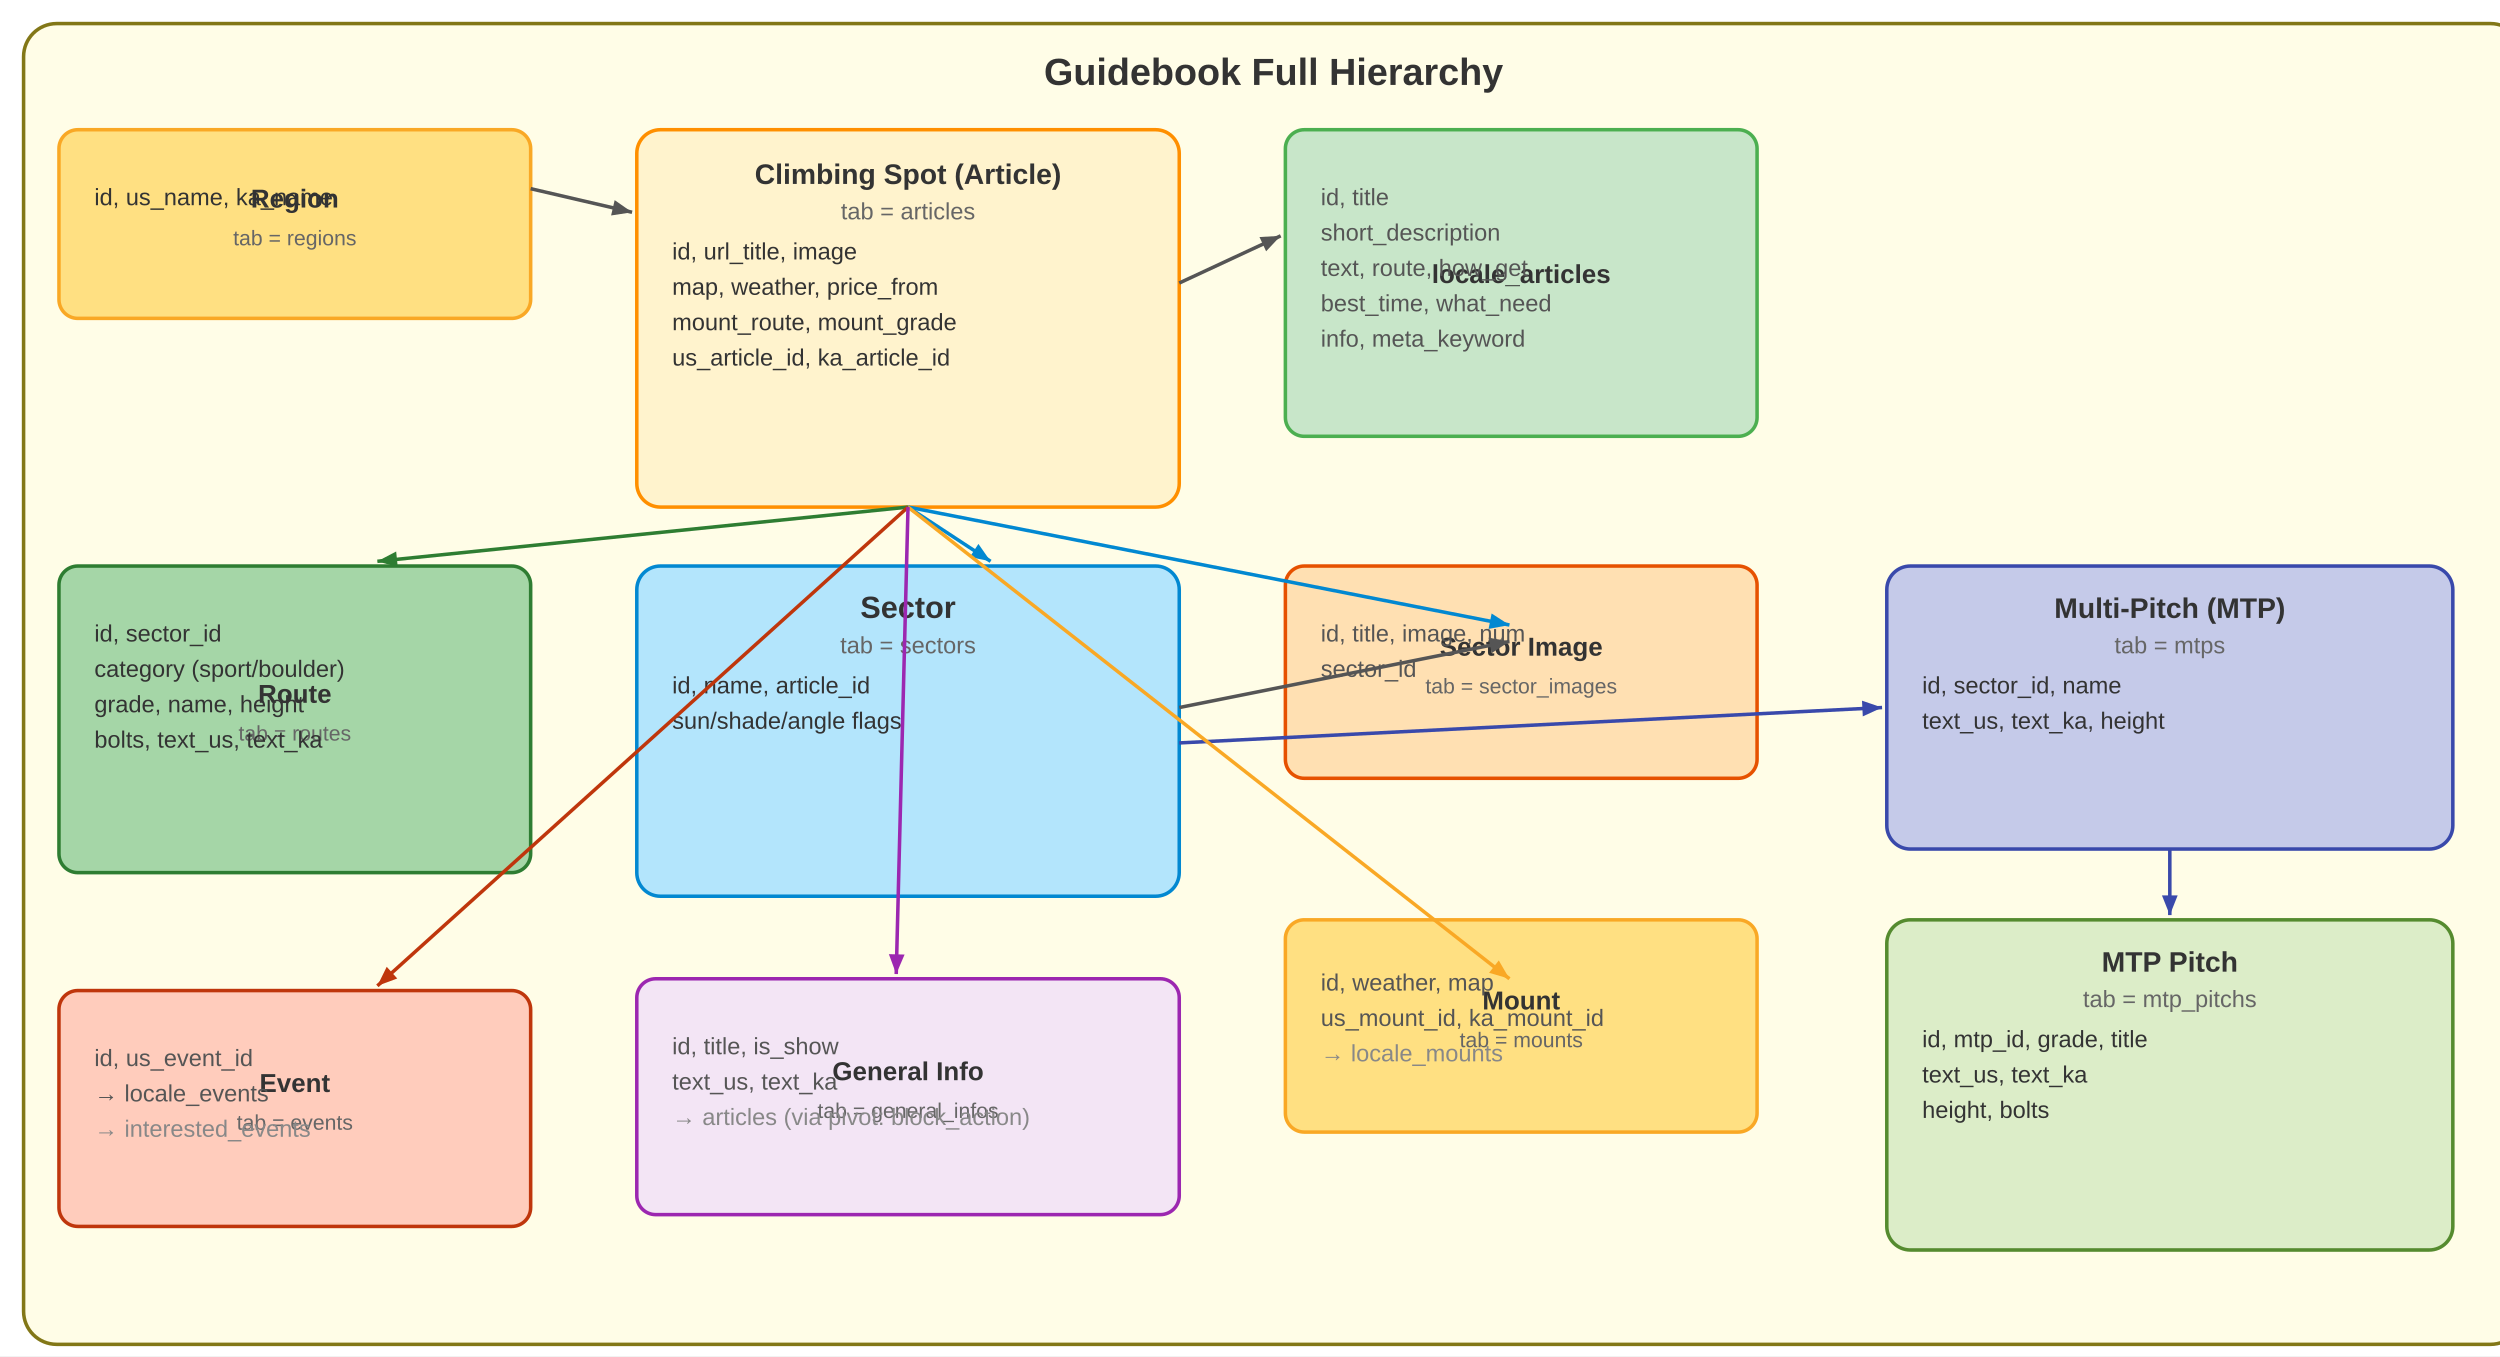
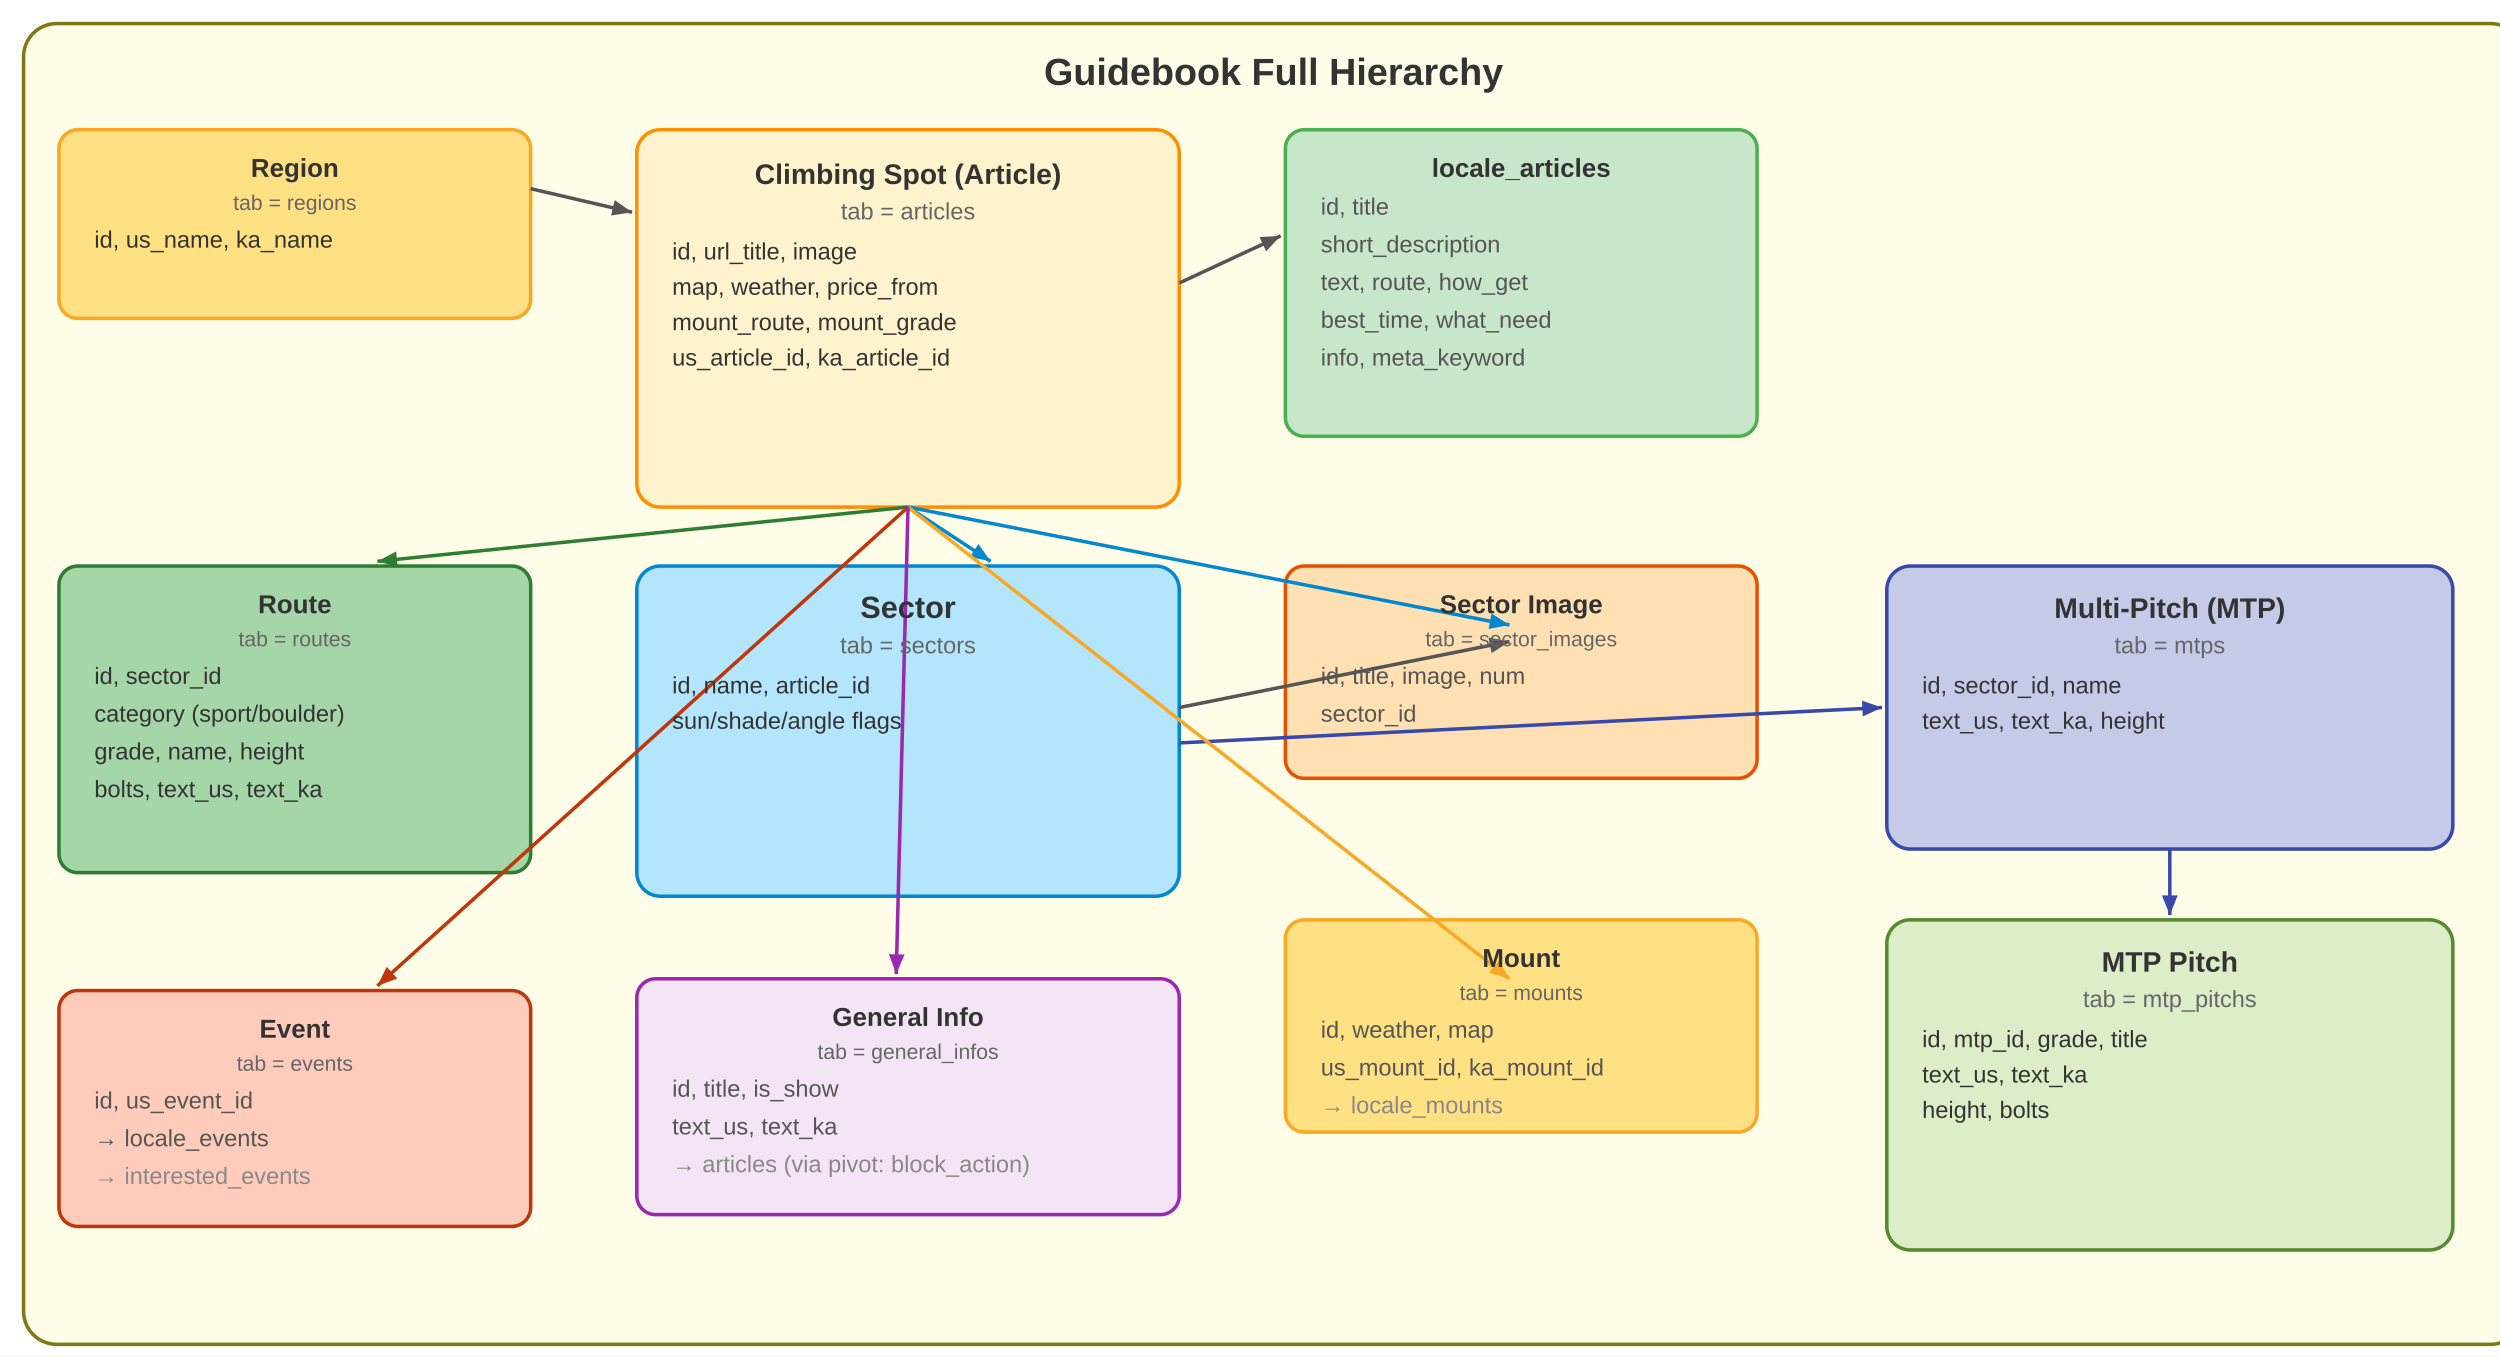
<svg xmlns="http://www.w3.org/2000/svg" width="1060" height="575" font-family="Arial,sans-serif">
  <rect width="1060" height="575" fill="white" />
  <rect x="10" y="10" width="1060" height="560" rx="14" fill="#fffde7" stroke="#827717" stroke-width="1.5" />
-   <text x="540" y="36" text-anchor="middle" font-size="16" fill="#333" font-weight="bold">Guidebook Full Hierarchy</text>
  <rect x="25" y="55" width="200" height="80" rx="8" fill="#ffe082" stroke="#f9a825" stroke-width="1.5" />
-   <text x="125" y="88" text-anchor="middle" font-size="11" fill="#333" font-weight="bold">Region</text>
-   <text x="125" y="104" text-anchor="middle" font-size="9" fill="#666">tab = regions</text>
-   <text x="40" y="87" text-anchor="start" font-size="10" fill="#333">id, us_name, ka_name</text>
  <rect x="270" y="55" width="230" height="160" rx="10" fill="#fff3cd" stroke="#ff8f00" stroke-width="1.5" />
-   <text x="385" y="78" text-anchor="middle" font-size="12" fill="#333" font-weight="bold">Climbing Spot (Article)</text>
-   <text x="385" y="93" text-anchor="middle" font-size="10" fill="#666">tab = articles</text>
-   <text x="285" y="110" text-anchor="start" font-size="10" fill="#333">id, url_title, image</text>
-   <text x="285" y="125" text-anchor="start" font-size="10" fill="#333">map, weather, price_from</text>
-   <text x="285" y="140" text-anchor="start" font-size="10" fill="#333">mount_route, mount_grade</text>
-   <text x="285" y="155" text-anchor="start" font-size="10" fill="#333">us_article_id, ka_article_id</text>
  <rect x="545" y="55" width="200" height="130" rx="8" fill="#c8e6c9" stroke="#4caf50" stroke-width="1.5" />
-   <text x="645" y="120" text-anchor="middle" font-size="11" fill="#333" font-weight="bold">locale_articles</text>
-   <text x="560" y="87" text-anchor="start" font-size="10" fill="#555">id, title</text>
-   <text x="560" y="102" text-anchor="start" font-size="10" fill="#555">short_description</text>
-   <text x="560" y="117" text-anchor="start" font-size="10" fill="#555">text, route, how_get</text>
-   <text x="560" y="132" text-anchor="start" font-size="10" fill="#555">best_time, what_need</text>
-   <text x="560" y="147" text-anchor="start" font-size="10" fill="#555">info, meta_keyword</text>
  <rect x="270" y="240" width="230" height="140" rx="10" fill="#b3e5fc" stroke="#0288d1" stroke-width="1.5" />
-   <text x="385" y="262" text-anchor="middle" font-size="13" fill="#333" font-weight="bold">Sector</text>
-   <text x="385" y="277" text-anchor="middle" font-size="10" fill="#666">tab = sectors</text>
-   <text x="285" y="294" text-anchor="start" font-size="10" fill="#333">id, name, article_id</text>
-   <text x="285" y="309" text-anchor="start" font-size="10" fill="#333">sun/shade/angle flags</text>
  <rect x="25" y="240" width="200" height="130" rx="8" fill="#a5d6a7" stroke="#2e7d32" stroke-width="1.5" />
-   <text x="125" y="298" text-anchor="middle" font-size="11" fill="#333" font-weight="bold">Route</text>
-   <text x="125" y="314" text-anchor="middle" font-size="9" fill="#666">tab = routes</text>
-   <text x="40" y="272" text-anchor="start" font-size="10" fill="#333">id, sector_id</text>
-   <text x="40" y="287" text-anchor="start" font-size="10" fill="#333">category (sport/boulder)</text>
-   <text x="40" y="302" text-anchor="start" font-size="10" fill="#333">grade, name, height</text>
-   <text x="40" y="317" text-anchor="start" font-size="10" fill="#333">bolts, text_us, text_ka</text>
  <rect x="545" y="240" width="200" height="90" rx="8" fill="#ffe0b2" stroke="#e65100" stroke-width="1.5" />
-   <text x="645" y="278" text-anchor="middle" font-size="11" fill="#333" font-weight="bold">Sector Image</text>
-   <text x="645" y="294" text-anchor="middle" font-size="9" fill="#666">tab = sector_images</text>
-   <text x="560" y="272" text-anchor="start" font-size="10" fill="#555">id, title, image, num</text>
-   <text x="560" y="287" text-anchor="start" font-size="10" fill="#555">sector_id</text>
  <rect x="800" y="240" width="240" height="120" rx="10" fill="#c5cae9" stroke="#3949ab" stroke-width="1.5" />
-   <text x="920" y="262" text-anchor="middle" font-size="12" fill="#333" font-weight="bold">Multi-Pitch (MTP)</text>
-   <text x="920" y="277" text-anchor="middle" font-size="10" fill="#666">tab = mtps</text>
-   <text x="815" y="294" text-anchor="start" font-size="10" fill="#333">id, sector_id, name</text>
-   <text x="815" y="309" text-anchor="start" font-size="10" fill="#333">text_us, text_ka, height</text>
  <rect x="800" y="390" width="240" height="140" rx="10" fill="#dcedc8" stroke="#558b2f" stroke-width="1.5" />
-   <text x="920" y="412" text-anchor="middle" font-size="12" fill="#333" font-weight="bold">MTP Pitch</text>
-   <text x="920" y="427" text-anchor="middle" font-size="10" fill="#666">tab = mtp_pitchs</text>
-   <text x="815" y="444" text-anchor="start" font-size="10" fill="#333">id, mtp_id, grade, title</text>
-   <text x="815" y="459" text-anchor="start" font-size="10" fill="#333">text_us, text_ka</text>
-   <text x="815" y="474" text-anchor="start" font-size="10" fill="#333">height, bolts</text>
  <rect x="545" y="390" width="200" height="90" rx="8" fill="#ffe082" stroke="#f9a825" stroke-width="1.5" />
-   <text x="645" y="428" text-anchor="middle" font-size="11" fill="#333" font-weight="bold">Mount</text>
-   <text x="645" y="444" text-anchor="middle" font-size="9" fill="#666">tab = mounts</text>
-   <text x="560" y="420" text-anchor="start" font-size="10" fill="#555">id, weather, map</text>
-   <text x="560" y="435" text-anchor="start" font-size="10" fill="#555">us_mount_id, ka_mount_id</text>
-   <text x="560" y="450" text-anchor="start" font-size="10" fill="#888">→ locale_mounts</text>
  <rect x="25" y="420" width="200" height="100" rx="8" fill="#ffccbc" stroke="#bf360c" stroke-width="1.5" />
-   <text x="125" y="463" text-anchor="middle" font-size="11" fill="#333" font-weight="bold">Event</text>
-   <text x="125" y="479" text-anchor="middle" font-size="9" fill="#666">tab = events</text>
-   <text x="40" y="452" text-anchor="start" font-size="10" fill="#555">id, us_event_id</text>
-   <text x="40" y="467" text-anchor="start" font-size="10" fill="#555">→ locale_events</text>
-   <text x="40" y="482" text-anchor="start" font-size="10" fill="#888">→ interested_events</text>
  <rect x="270" y="415" width="230" height="100" rx="8" fill="#f3e5f5" stroke="#9c27b0" stroke-width="1.5" />
-   <text x="385" y="458" text-anchor="middle" font-size="11" fill="#333" font-weight="bold">General Info</text>
-   <text x="385" y="474" text-anchor="middle" font-size="9" fill="#666">tab = general_infos</text>
-   <text x="285" y="447" text-anchor="start" font-size="10" fill="#555">id, title, is_show</text>
-   <text x="285" y="462" text-anchor="start" font-size="10" fill="#555">text_us, text_ka</text>
-   <text x="285" y="477" text-anchor="start" font-size="10" fill="#888">→ articles (via pivot: block_action)</text>
  <line x1="225" y1="80" x2="268" y2="90" stroke="#555" stroke-width="1.5" />
  <polygon points="268,90 259.103,91.358 260.615,84.855" fill="#555" />
  <line x1="500" y1="120" x2="543" y2="100" stroke="#555" stroke-width="1.5" />
  <polygon points="543,100 536.829,106.552 534.014,100.498" fill="#555" />
  <line x1="385" y1="215" x2="160" y2="238" stroke="#2e7d32" stroke-width="1.5" />
  <polygon points="160,238 167.975,233.829 168.654,240.471" fill="#2e7d32" />
  <line x1="385" y1="215" x2="420" y2="238" stroke="#0288d1" stroke-width="1.5" />
  <polygon points="420,238 411.182,236.2 414.849,230.62" fill="#0288d1" />
  <line x1="385" y1="215" x2="640" y2="265" stroke="#0288d1" stroke-width="1.5" />
  <polygon points="640,265 631.156,266.668 632.441,260.116" fill="#0288d1" />
  <line x1="500" y1="300" x2="640" y2="272" stroke="#555" stroke-width="1.5" />
  <polygon points="640,272 632.459,276.913 631.15,270.366" fill="#555" />
  <line x1="500" y1="315" x2="798" y2="300" stroke="#3949ab" stroke-width="1.5" />
  <polygon points="798,300 789.82,303.754 789.485,297.086" fill="#3949ab" />
  <line x1="920" y1="360" x2="920" y2="388" stroke="#3949ab" stroke-width="1.5" />
  <polygon points="920,388 916.662,379.642 923.338,379.642" fill="#3949ab" />
  <line x1="385" y1="215" x2="640" y2="415" stroke="#f9a825" stroke-width="1.5" />
  <polygon points="640,415 631.363,412.469 635.484,407.215" fill="#f9a825" />
  <line x1="385" y1="215" x2="160" y2="418" stroke="#bf360c" stroke-width="1.5" />
  <polygon points="160,418 163.969,409.923 168.442,414.88" fill="#bf360c" />
  <line x1="385" y1="215" x2="380" y2="413" stroke="#9c27b0" stroke-width="1.5" />
  <polygon points="380,413 376.874,404.56 383.548,404.729" fill="#9c27b0" />
+   <text x="540" y="36" text-anchor="middle" font-size="16" fill="#333" font-weight="bold">Guidebook Full Hierarchy</text>
+   <text x="125" y="75" text-anchor="middle" font-size="11" fill="#333" font-weight="bold">Region</text>
+   <text x="125" y="89" text-anchor="middle" font-size="9" fill="#666">tab = regions</text>
+   <text x="40" y="105" text-anchor="start" font-size="10" fill="#333">id, us_name, ka_name</text>
+   <text x="385" y="78" text-anchor="middle" font-size="12" fill="#333" font-weight="bold">Climbing Spot (Article)</text>
+   <text x="385" y="93" text-anchor="middle" font-size="10" fill="#666">tab = articles</text>
+   <text x="285" y="110" text-anchor="start" font-size="10" fill="#333">id, url_title, image</text>
+   <text x="285" y="125" text-anchor="start" font-size="10" fill="#333">map, weather, price_from</text>
+   <text x="285" y="140" text-anchor="start" font-size="10" fill="#333">mount_route, mount_grade</text>
+   <text x="285" y="155" text-anchor="start" font-size="10" fill="#333">us_article_id, ka_article_id</text>
+   <text x="645" y="75" text-anchor="middle" font-size="11" fill="#333" font-weight="bold">locale_articles</text>
+   <text x="560" y="91" text-anchor="start" font-size="10" fill="#555">id, title</text>
+   <text x="560" y="107" text-anchor="start" font-size="10" fill="#555">short_description</text>
+   <text x="560" y="123" text-anchor="start" font-size="10" fill="#555">text, route, how_get</text>
+   <text x="560" y="139" text-anchor="start" font-size="10" fill="#555">best_time, what_need</text>
+   <text x="560" y="155" text-anchor="start" font-size="10" fill="#555">info, meta_keyword</text>
+   <text x="385" y="262" text-anchor="middle" font-size="13" fill="#333" font-weight="bold">Sector</text>
+   <text x="385" y="277" text-anchor="middle" font-size="10" fill="#666">tab = sectors</text>
+   <text x="285" y="294" text-anchor="start" font-size="10" fill="#333">id, name, article_id</text>
+   <text x="285" y="309" text-anchor="start" font-size="10" fill="#333">sun/shade/angle flags</text>
+   <text x="125" y="260" text-anchor="middle" font-size="11" fill="#333" font-weight="bold">Route</text>
+   <text x="125" y="274" text-anchor="middle" font-size="9" fill="#666">tab = routes</text>
+   <text x="40" y="290" text-anchor="start" font-size="10" fill="#333">id, sector_id</text>
+   <text x="40" y="306" text-anchor="start" font-size="10" fill="#333">category (sport/boulder)</text>
+   <text x="40" y="322" text-anchor="start" font-size="10" fill="#333">grade, name, height</text>
+   <text x="40" y="338" text-anchor="start" font-size="10" fill="#333">bolts, text_us, text_ka</text>
+   <text x="645" y="260" text-anchor="middle" font-size="11" fill="#333" font-weight="bold">Sector Image</text>
+   <text x="645" y="274" text-anchor="middle" font-size="9" fill="#666">tab = sector_images</text>
+   <text x="560" y="290" text-anchor="start" font-size="10" fill="#555">id, title, image, num</text>
+   <text x="560" y="306" text-anchor="start" font-size="10" fill="#555">sector_id</text>
+   <text x="920" y="262" text-anchor="middle" font-size="12" fill="#333" font-weight="bold">Multi-Pitch (MTP)</text>
+   <text x="920" y="277" text-anchor="middle" font-size="10" fill="#666">tab = mtps</text>
+   <text x="815" y="294" text-anchor="start" font-size="10" fill="#333">id, sector_id, name</text>
+   <text x="815" y="309" text-anchor="start" font-size="10" fill="#333">text_us, text_ka, height</text>
+   <text x="920" y="412" text-anchor="middle" font-size="12" fill="#333" font-weight="bold">MTP Pitch</text>
+   <text x="920" y="427" text-anchor="middle" font-size="10" fill="#666">tab = mtp_pitchs</text>
+   <text x="815" y="444" text-anchor="start" font-size="10" fill="#333">id, mtp_id, grade, title</text>
+   <text x="815" y="459" text-anchor="start" font-size="10" fill="#333">text_us, text_ka</text>
+   <text x="815" y="474" text-anchor="start" font-size="10" fill="#333">height, bolts</text>
+   <text x="645" y="410" text-anchor="middle" font-size="11" fill="#333" font-weight="bold">Mount</text>
+   <text x="645" y="424" text-anchor="middle" font-size="9" fill="#666">tab = mounts</text>
+   <text x="560" y="440" text-anchor="start" font-size="10" fill="#555">id, weather, map</text>
+   <text x="560" y="456" text-anchor="start" font-size="10" fill="#555">us_mount_id, ka_mount_id</text>
+   <text x="560" y="472" text-anchor="start" font-size="10" fill="#888">→ locale_mounts</text>
+   <text x="125" y="440" text-anchor="middle" font-size="11" fill="#333" font-weight="bold">Event</text>
+   <text x="125" y="454" text-anchor="middle" font-size="9" fill="#666">tab = events</text>
+   <text x="40" y="470" text-anchor="start" font-size="10" fill="#555">id, us_event_id</text>
+   <text x="40" y="486" text-anchor="start" font-size="10" fill="#555">→ locale_events</text>
+   <text x="40" y="502" text-anchor="start" font-size="10" fill="#888">→ interested_events</text>
+   <text x="385" y="435" text-anchor="middle" font-size="11" fill="#333" font-weight="bold">General Info</text>
+   <text x="385" y="449" text-anchor="middle" font-size="9" fill="#666">tab = general_infos</text>
+   <text x="285" y="465" text-anchor="start" font-size="10" fill="#555">id, title, is_show</text>
+   <text x="285" y="481" text-anchor="start" font-size="10" fill="#555">text_us, text_ka</text>
+   <text x="285" y="497" text-anchor="start" font-size="10" fill="#888">→ articles (via pivot: block_action)</text>
</svg>
